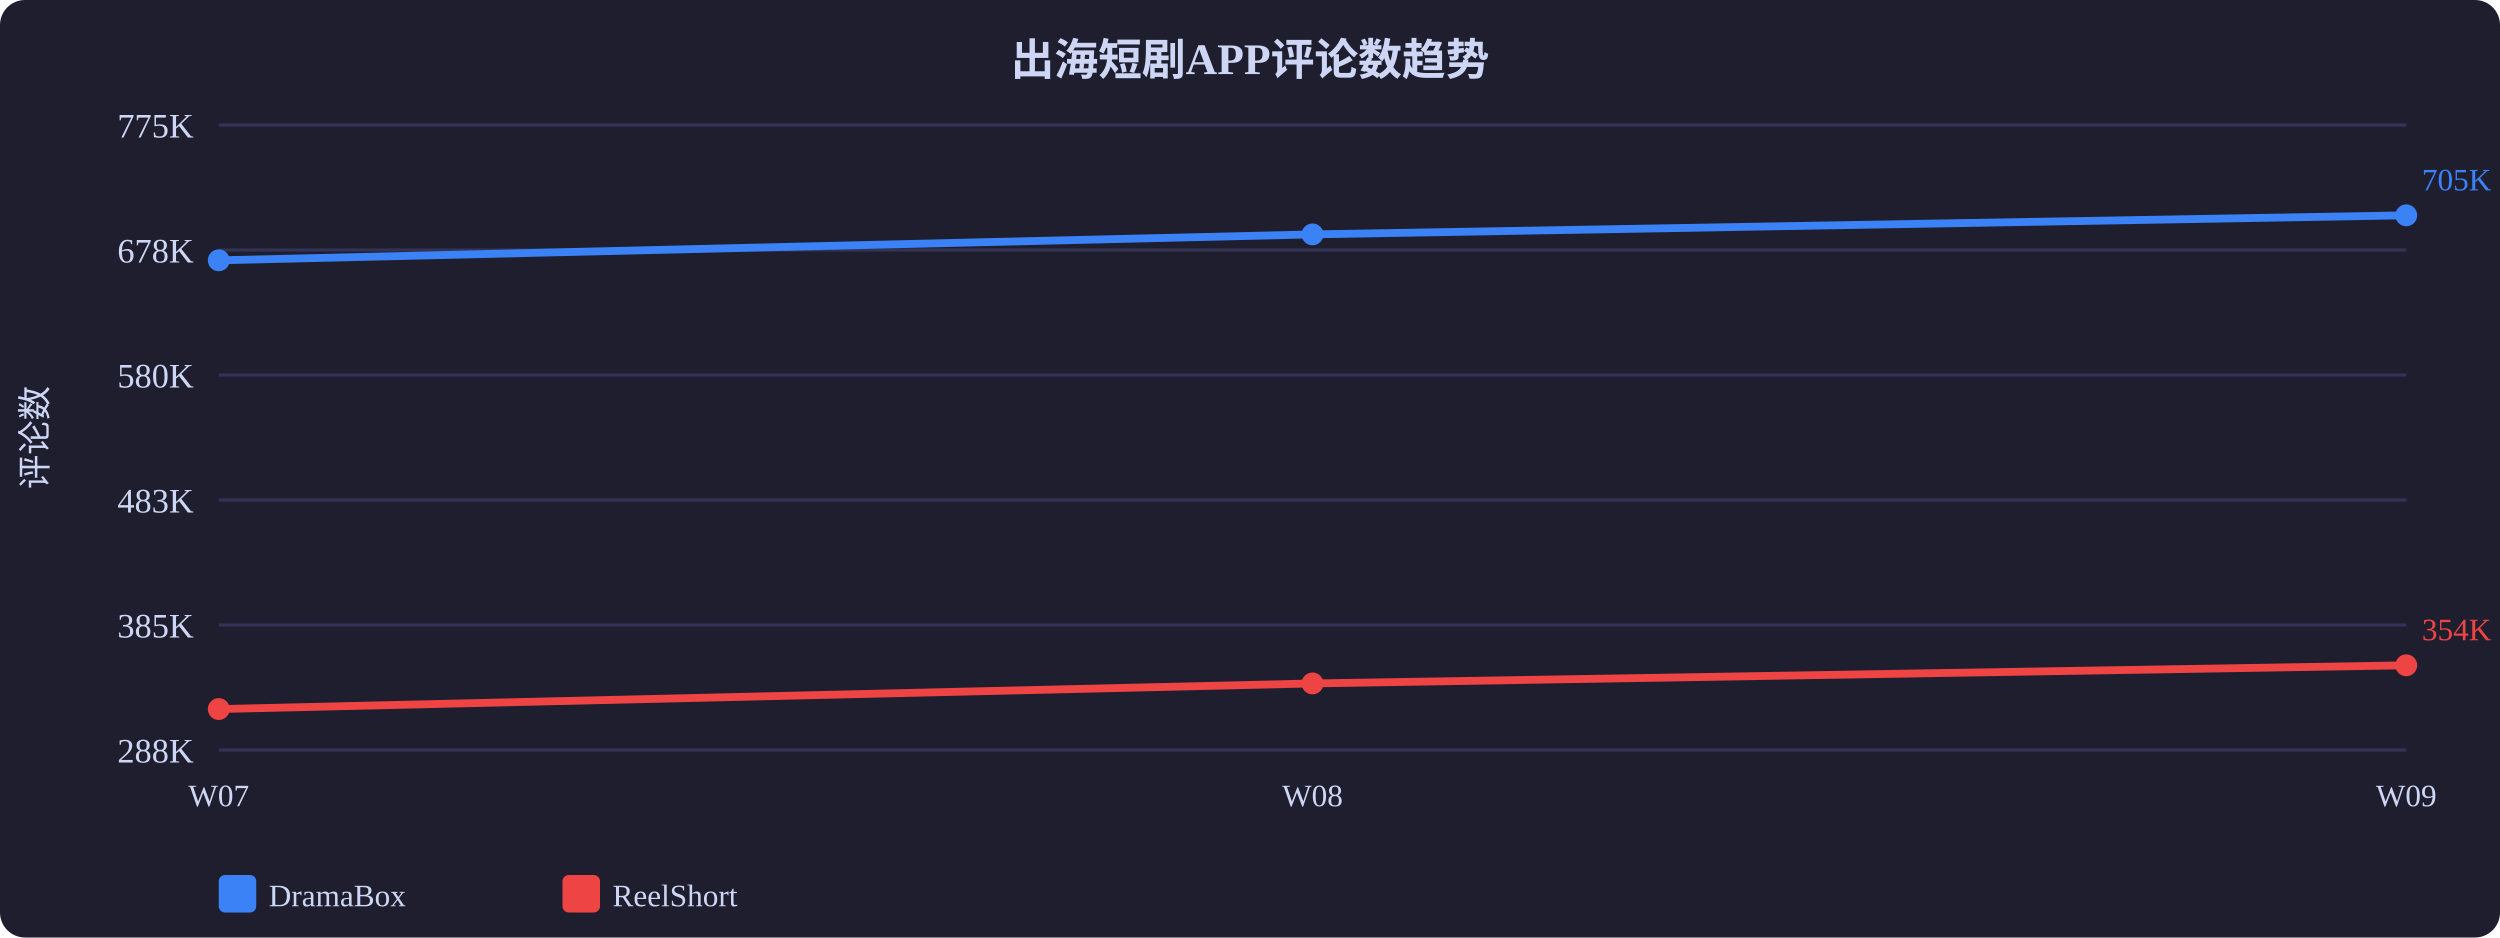
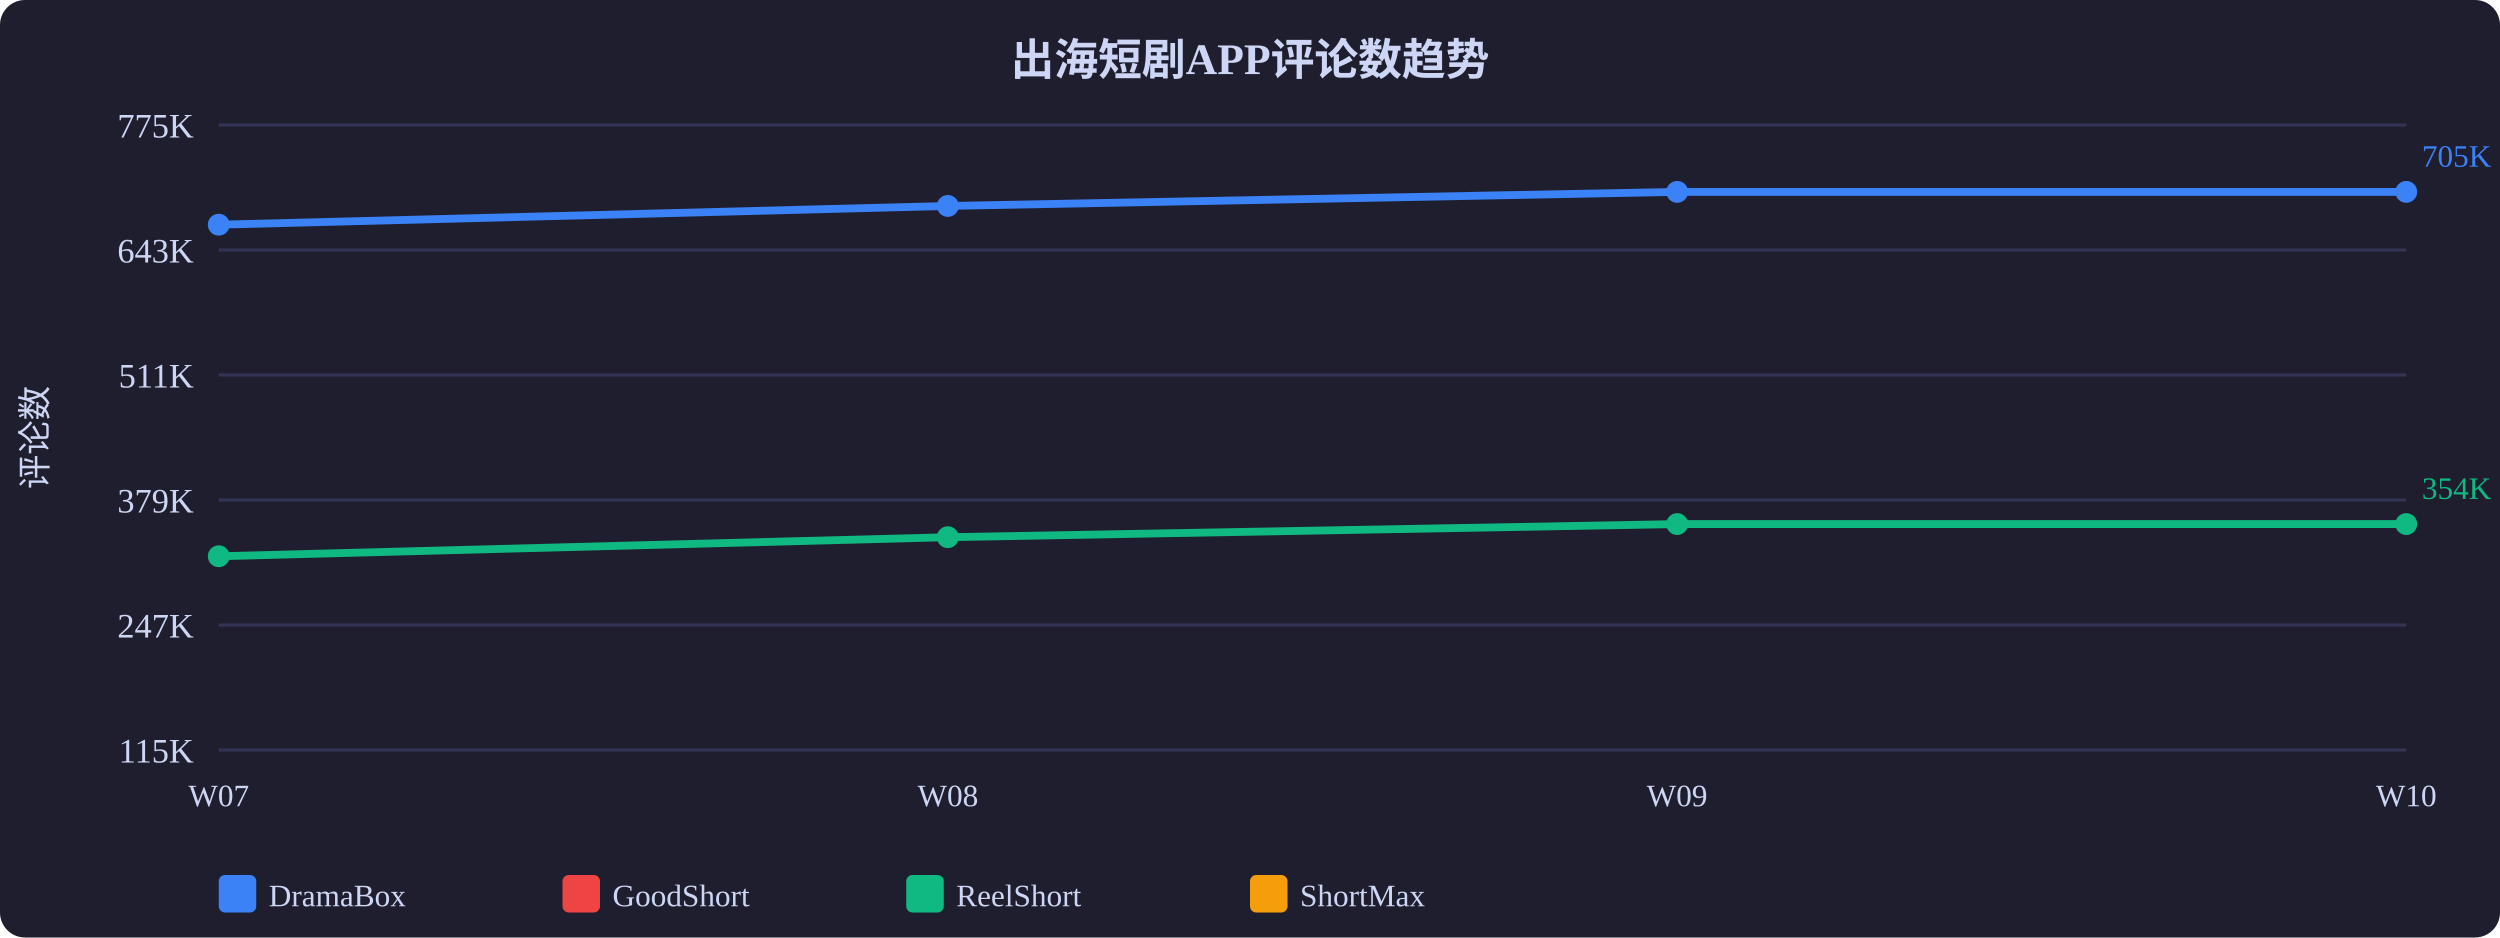
<svg xmlns="http://www.w3.org/2000/svg" viewBox="0 0 800 300">
  <rect width="800" height="300" fill="#1e1e2e" rx="8" />
  <text x="400.0" y="24" text-anchor="middle" fill="#cdd6f4" font-size="14" font-weight="bold">出海短剧APP评论数趋势</text>
  <line x1="70" y1="240.0" x2="770" y2="240.0" stroke="#333355" stroke-width="1" />
-   <text x="62" y="244.0" text-anchor="end" fill="#cdd6f4" font-size="11">288K</text>
+   <text x="62" y="244.0" text-anchor="end" fill="#cdd6f4" font-size="11">115K</text>
  <line x1="70" y1="200.0" x2="770" y2="200.0" stroke="#333355" stroke-width="1" />
-   <text x="62" y="204.0" text-anchor="end" fill="#cdd6f4" font-size="11">385K</text>
+   <text x="62" y="204.0" text-anchor="end" fill="#cdd6f4" font-size="11">247K</text>
  <line x1="70" y1="160.0" x2="770" y2="160.0" stroke="#333355" stroke-width="1" />
-   <text x="62" y="164.0" text-anchor="end" fill="#cdd6f4" font-size="11">483K</text>
+   <text x="62" y="164.0" text-anchor="end" fill="#cdd6f4" font-size="11">379K</text>
  <line x1="70" y1="120.0" x2="770" y2="120.0" stroke="#333355" stroke-width="1" />
-   <text x="62" y="124.0" text-anchor="end" fill="#cdd6f4" font-size="11">580K</text>
+   <text x="62" y="124.0" text-anchor="end" fill="#cdd6f4" font-size="11">511K</text>
  <line x1="70" y1="80.0" x2="770" y2="80.0" stroke="#333355" stroke-width="1" />
-   <text x="62" y="84.0" text-anchor="end" fill="#cdd6f4" font-size="11">678K</text>
+   <text x="62" y="84.0" text-anchor="end" fill="#cdd6f4" font-size="11">643K</text>
  <line x1="70" y1="40.0" x2="770" y2="40.0" stroke="#333355" stroke-width="1" />
  <text x="62" y="44.0" text-anchor="end" fill="#cdd6f4" font-size="11">775K</text>
  <text x="15" y="140.0" text-anchor="middle" fill="#cdd6f4" font-size="11" transform="rotate(-90, 15, 140.0)">评论数</text>
-   <path d="M 70.0,83.3 L 420.0,75.0 L 770.0,68.9" fill="none" stroke="#3b82f6" stroke-width="2.5" />
-   <circle cx="70.0" cy="83.3" r="3.5" fill="#3b82f6" />
-   <circle cx="420.0" cy="75.0" r="3.5" fill="#3b82f6" />
-   <circle cx="770.0" cy="68.9" r="3.5" fill="#3b82f6" />
-   <text x="775.0" y="60.925" fill="#3b82f6" font-size="10">705K</text>
-   <path d="M 70.0,226.9 L 420.0,218.7 L 770.0,212.9" fill="none" stroke="#ef4444" stroke-width="2.5" />
-   <circle cx="70.0" cy="226.9" r="3.5" fill="#ef4444" />
-   <circle cx="420.0" cy="218.7" r="3.5" fill="#ef4444" />
-   <circle cx="770.0" cy="212.9" r="3.5" fill="#ef4444" />
-   <text x="775.0" y="204.883" fill="#ef4444" font-size="10">354K</text>
+   <path d="M 70.0,71.9 L 303.3,65.9 L 536.7,61.4 L 770.0,61.4" fill="none" stroke="#3b82f6" stroke-width="2.5" />
+   <circle cx="70.0" cy="71.9" r="3.5" fill="#3b82f6" />
+   <circle cx="303.3" cy="65.9" r="3.5" fill="#3b82f6" />
+   <circle cx="536.7" cy="61.4" r="3.5" fill="#3b82f6" />
+   <circle cx="770.0" cy="61.4" r="3.5" fill="#3b82f6" />
+   <text x="775.0" y="53.359" fill="#3b82f6" font-size="10">705K</text>
+   <path d="M 70.0,178.0 L 303.3,171.9 L 536.7,167.7 L 770.0,167.7" fill="none" stroke="#10b981" stroke-width="2.5" />
+   <circle cx="70.0" cy="178.0" r="3.5" fill="#10b981" />
+   <circle cx="303.3" cy="171.9" r="3.5" fill="#10b981" />
+   <circle cx="536.7" cy="167.7" r="3.5" fill="#10b981" />
+   <circle cx="770.0" cy="167.7" r="3.5" fill="#10b981" />
+   <text x="775.0" y="159.659" fill="#10b981" font-size="10">354K</text>
  <text x="70.0" y="258" text-anchor="middle" fill="#cdd6f4" font-size="10">W07</text>
-   <text x="420.0" y="258" text-anchor="middle" fill="#cdd6f4" font-size="10">W08</text>
-   <text x="770.0" y="258" text-anchor="middle" fill="#cdd6f4" font-size="10">W09</text>
+   <text x="303.333" y="258" text-anchor="middle" fill="#cdd6f4" font-size="10">W08</text>
+   <text x="536.667" y="258" text-anchor="middle" fill="#cdd6f4" font-size="10">W09</text>
+   <text x="770.0" y="258" text-anchor="middle" fill="#cdd6f4" font-size="10">W10</text>
  <rect x="70" y="280" width="12" height="12" rx="2" fill="#3b82f6" />
  <text x="86" y="290" fill="#cdd6f4" font-size="10">DramaBox</text>
  <rect x="180" y="280" width="12" height="12" rx="2" fill="#ef4444" />
-   <text x="196" y="290" fill="#cdd6f4" font-size="10">ReelShort</text>
+   <text x="196" y="290" fill="#cdd6f4" font-size="10">GoodShort</text>
+   <rect x="290" y="280" width="12" height="12" rx="2" fill="#10b981" />
+   <text x="306" y="290" fill="#cdd6f4" font-size="10">ReelShort</text>
+   <rect x="400" y="280" width="12" height="12" rx="2" fill="#f59e0b" />
+   <text x="416" y="290" fill="#cdd6f4" font-size="10">ShortMax</text>
</svg>
